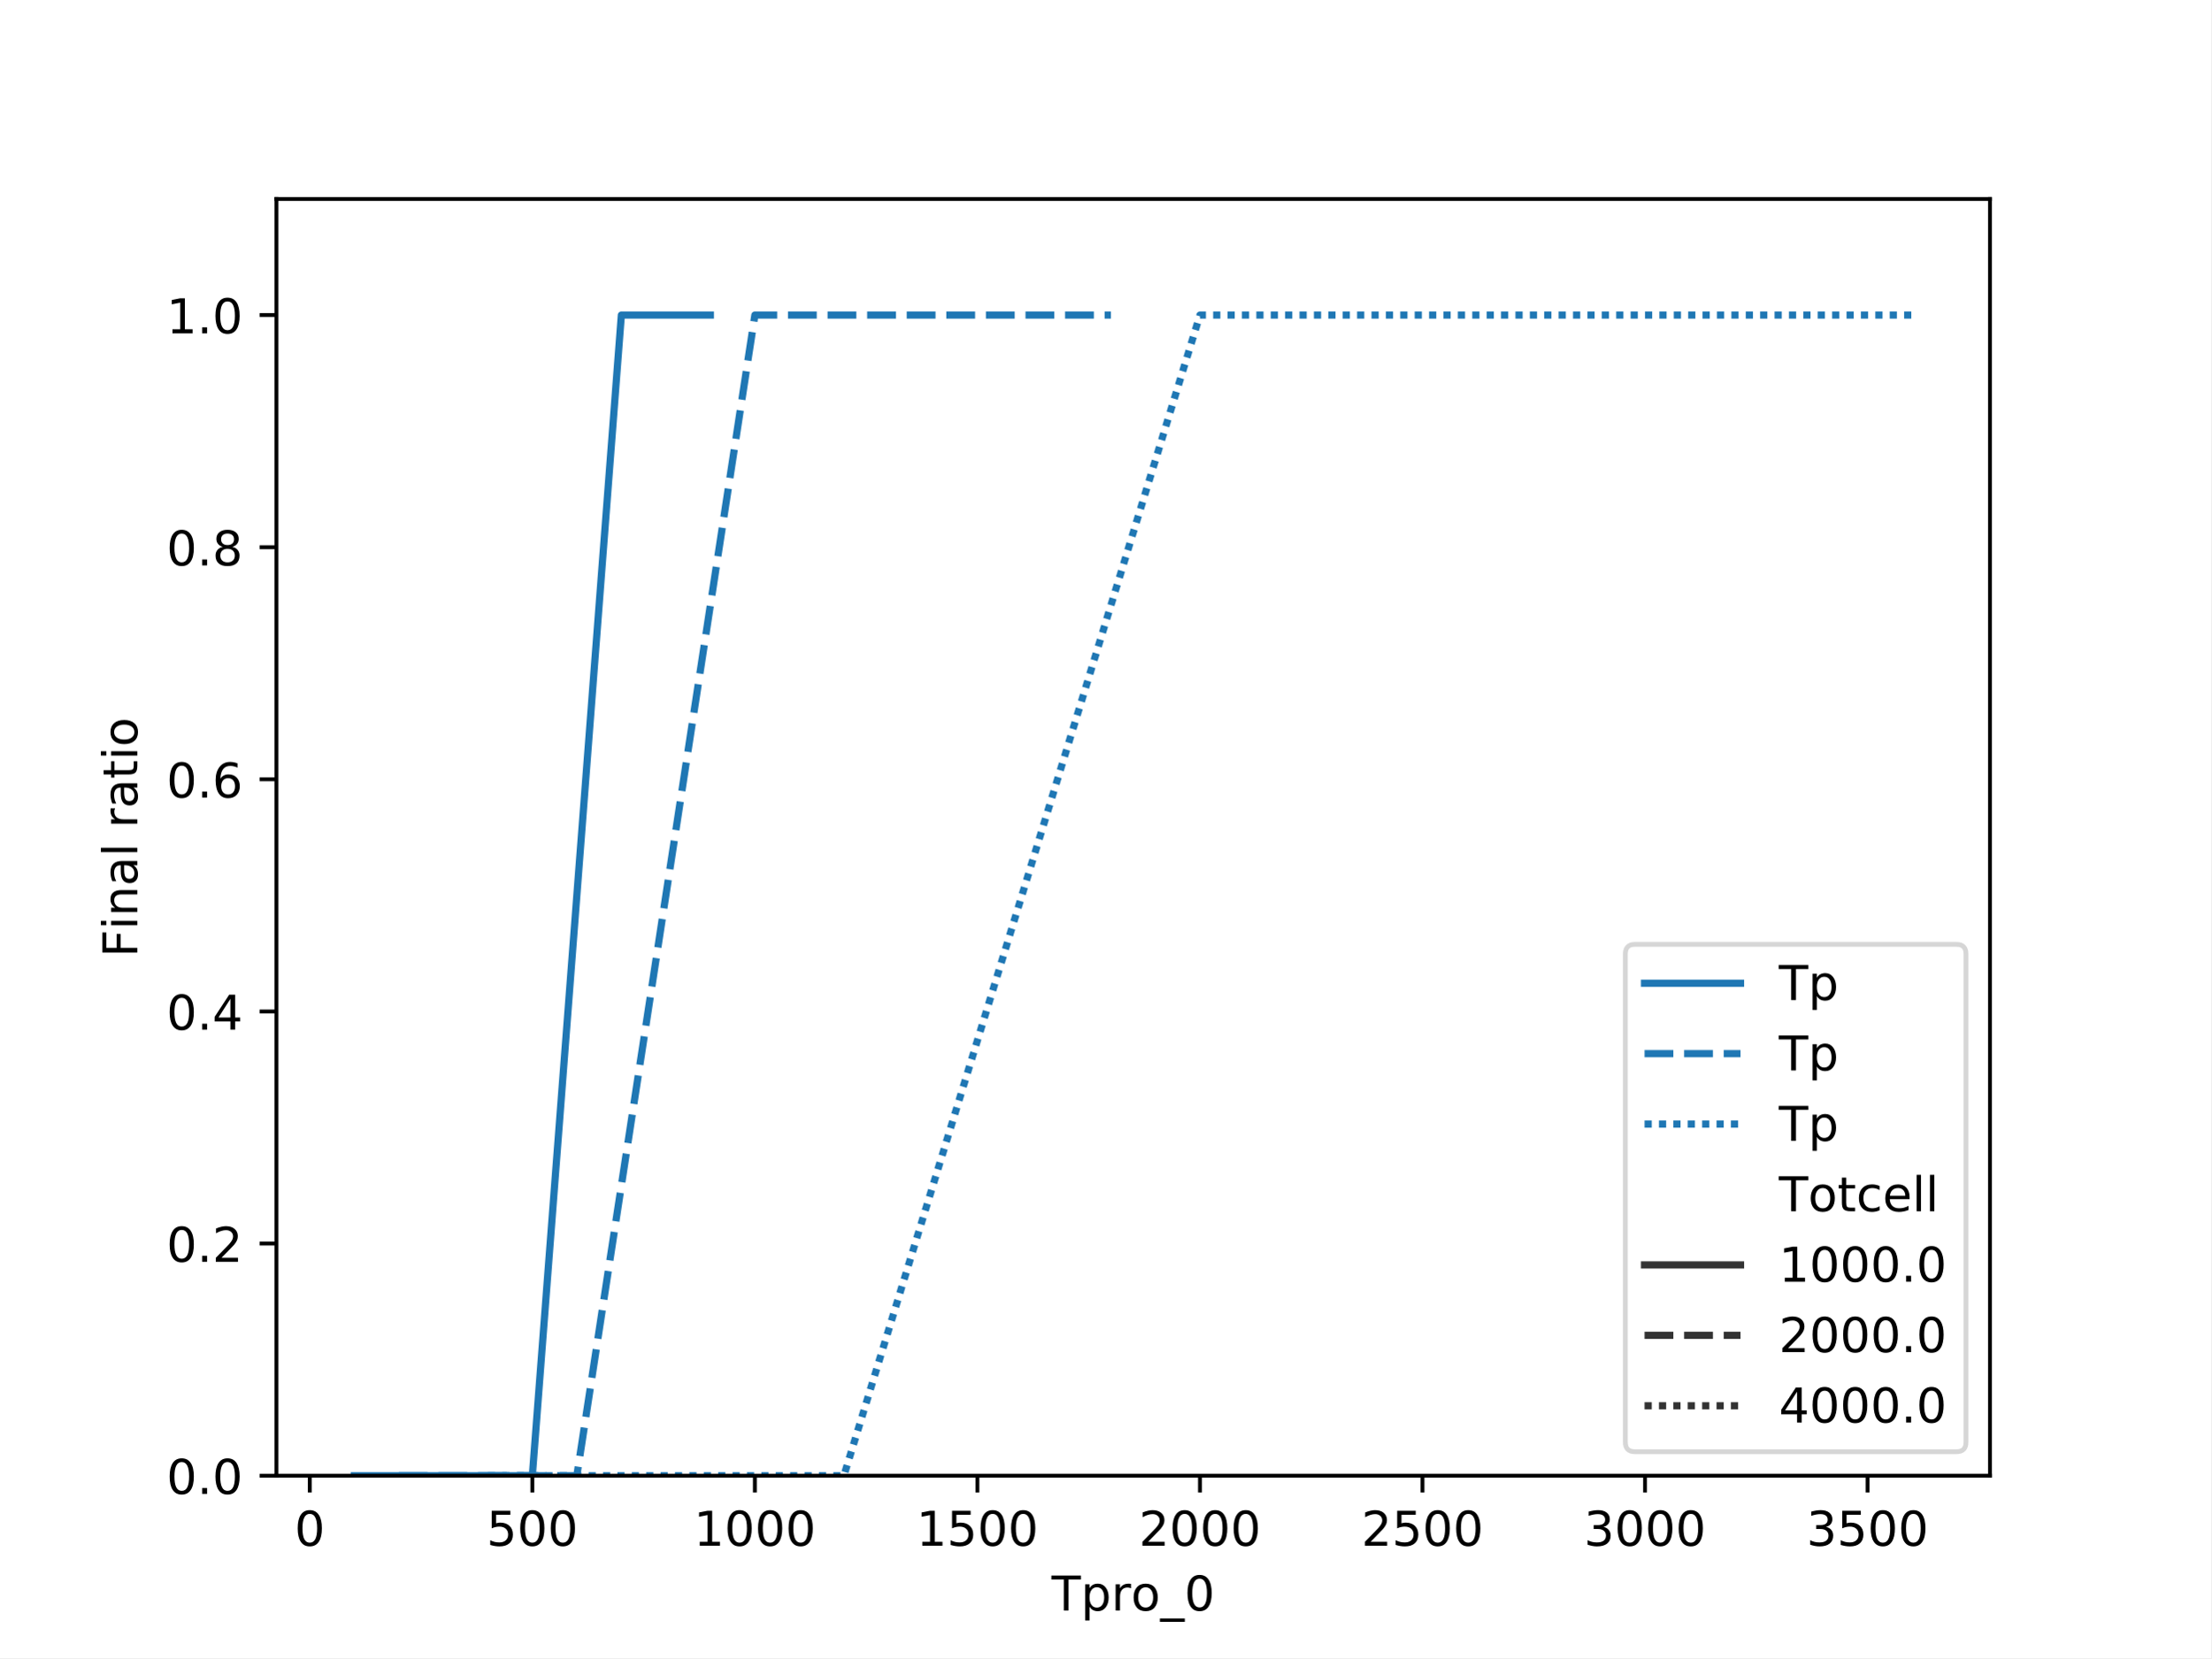
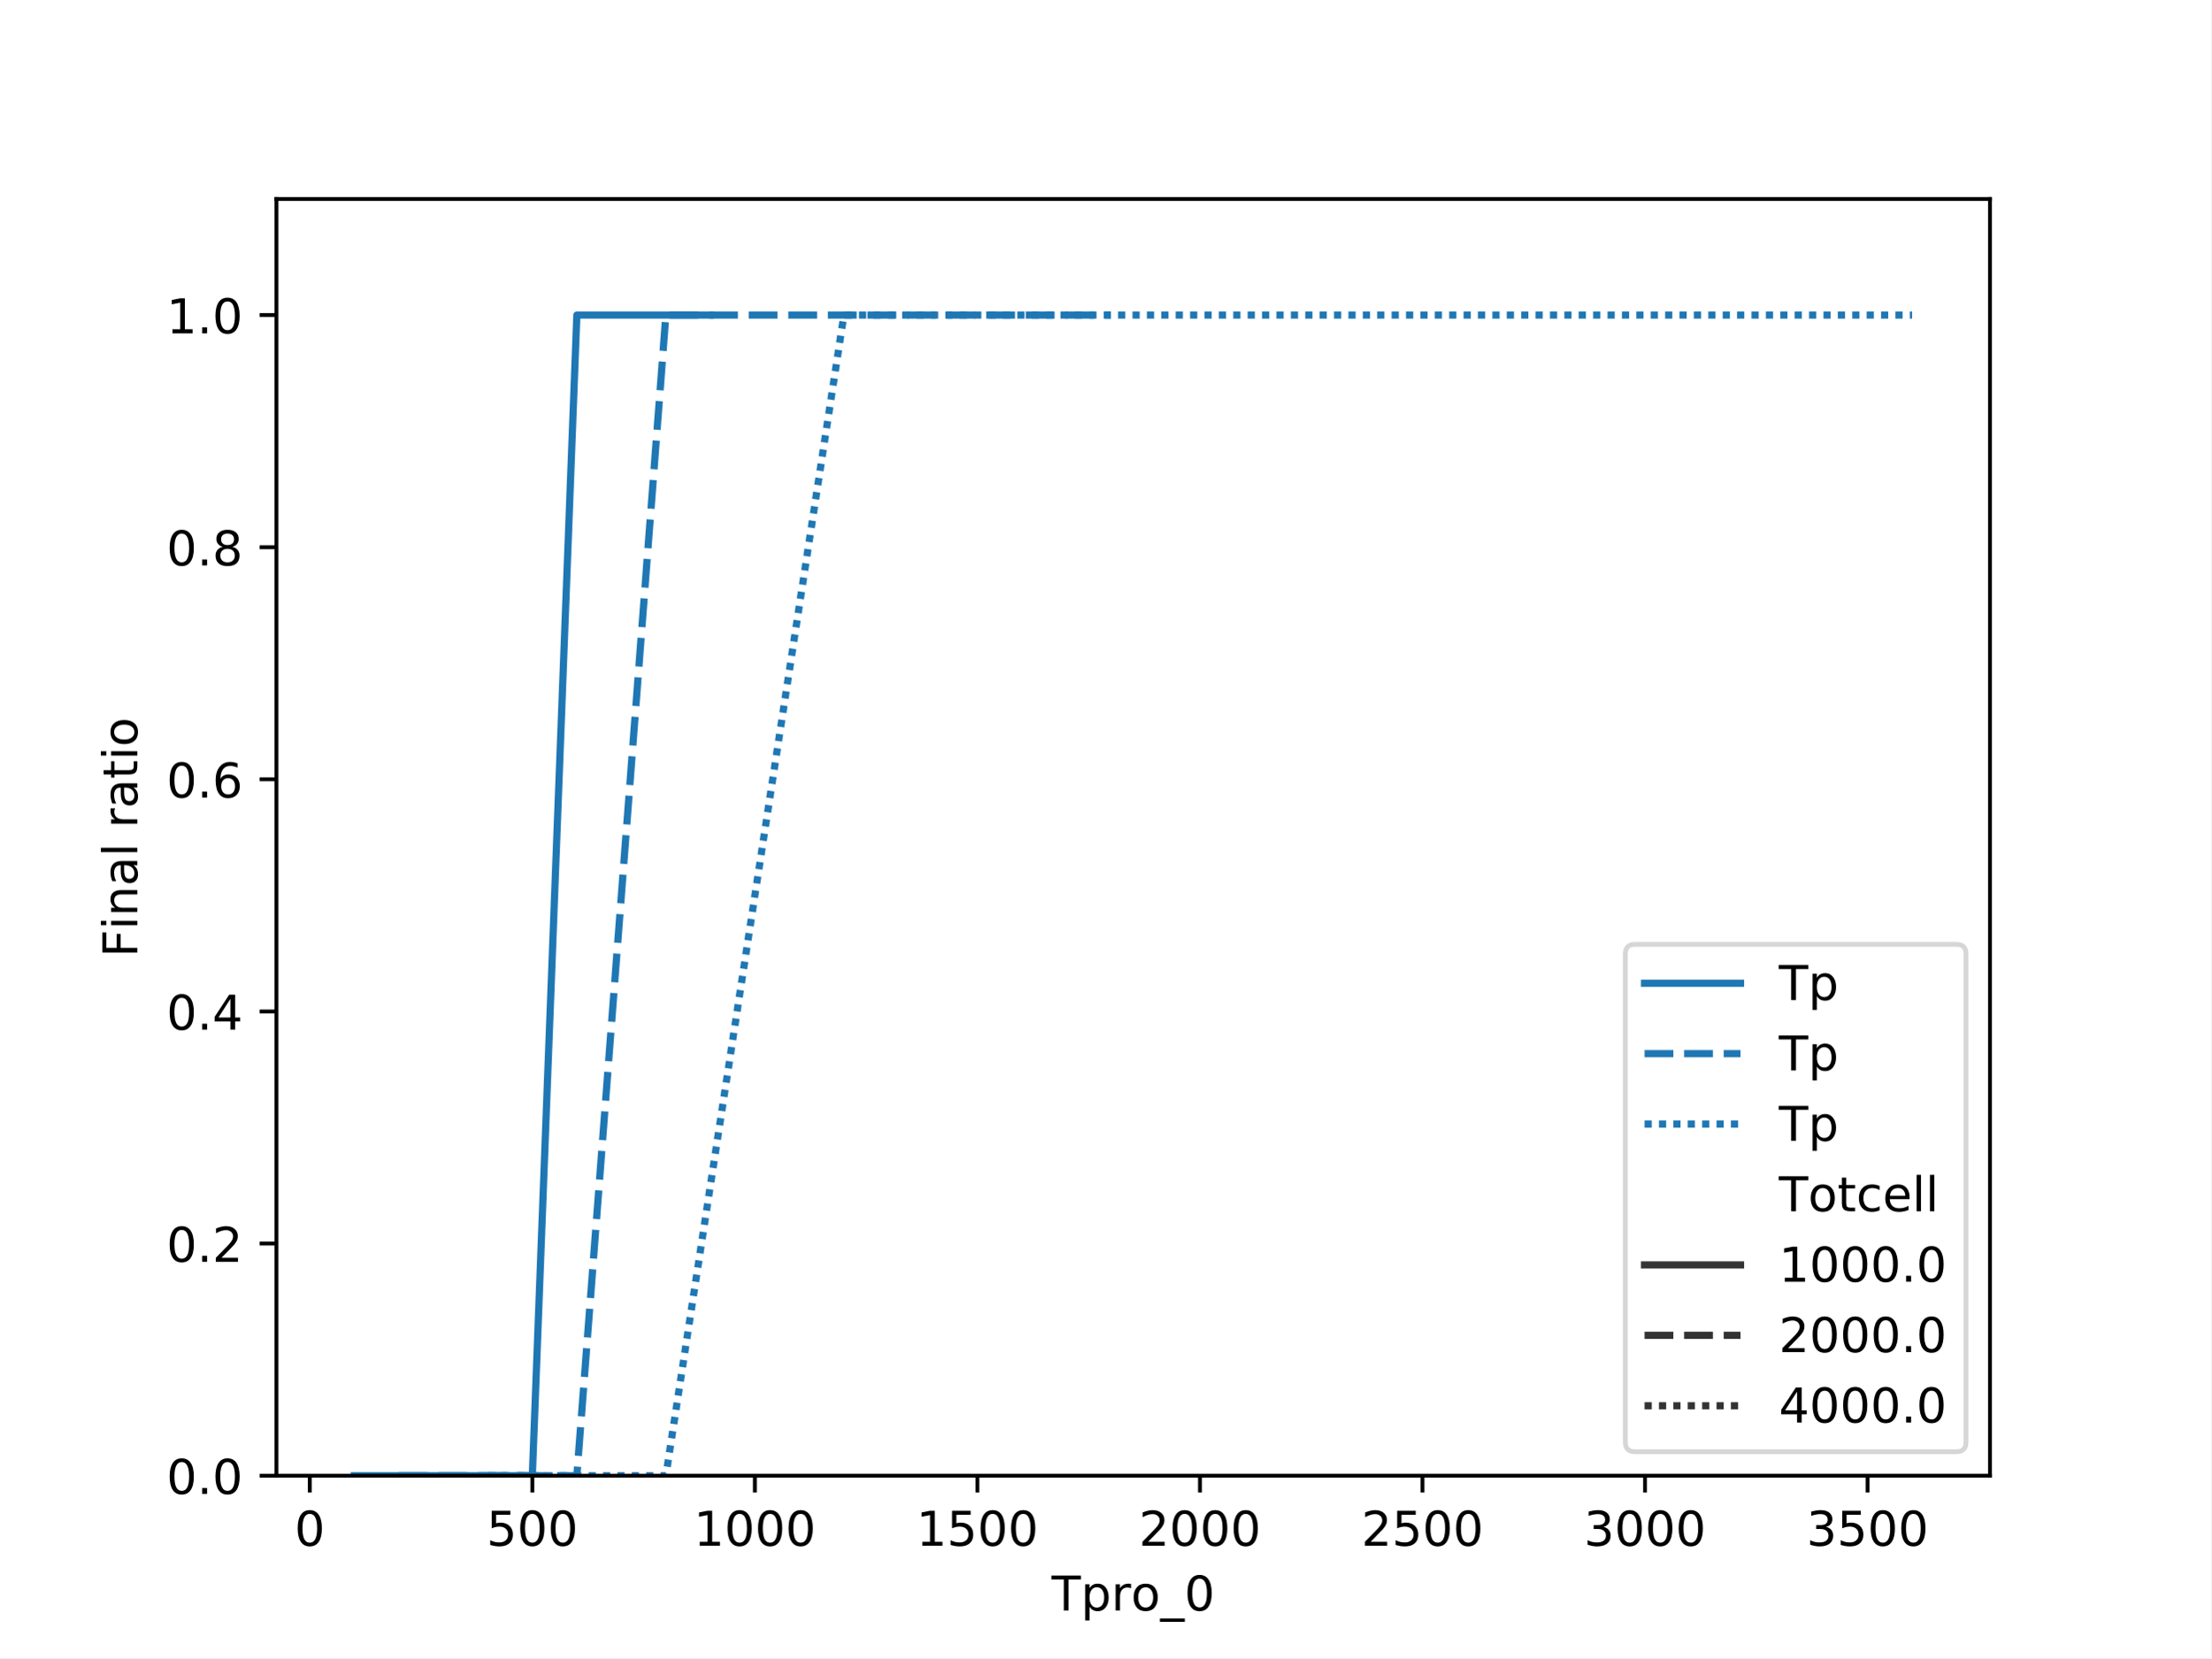
<svg xmlns="http://www.w3.org/2000/svg" xmlns:xlink="http://www.w3.org/1999/xlink" height="345.6pt" version="1.1" viewBox="0 0 460.8 345.6" width="460.8pt">
  <defs>
    <style type="text/css">
*{stroke-linecap:butt;stroke-linejoin:round;}
  </style>
  </defs>
  <g id="figure_1">
    <g id="patch_1">
      <path d="M 0 345.6  L 460.8 345.6  L 460.8 0  L 0 0  z " style="fill:#ffffff;" />
    </g>
    <g id="axes_1">
      <g id="patch_2">
        <path d="M 57.6 307.584  L 414.72 307.584  L 414.72 41.472  L 57.6 41.472  z " style="fill:#ffffff;" />
      </g>
      <g id="matplotlib.axis_1">
        <g id="xtick_1">
          <g id="line2d_1">
            <defs>
              <path d="M 0 0  L 0 3.5  " id="mf138fcffef" style="stroke:#000000;stroke-width:0.8;" />
            </defs>
            <g>
              <use style="stroke:#000000;stroke-width:0.8;" x="64.557" xlink:href="#mf138fcffef" y="307.584" />
            </g>
          </g>
          <g id="text_1">
            <defs>
              <path d="M 31.781 66.406  Q 24.172 66.406 20.328 58.906  Q 16.5 51.422 16.5 36.375  Q 16.5 21.391 20.328 13.891  Q 24.172 6.391 31.781 6.391  Q 39.453 6.391 43.281 13.891  Q 47.125 21.391 47.125 36.375  Q 47.125 51.422 43.281 58.906  Q 39.453 66.406 31.781 66.406  z M 31.781 74.219  Q 44.047 74.219 50.516 64.516  Q 56.984 54.828 56.984 36.375  Q 56.984 17.969 50.516 8.266  Q 44.047 -1.422 31.781 -1.422  Q 19.531 -1.422 13.062 8.266  Q 6.594 17.969 6.594 36.375  Q 6.594 54.828 13.062 64.516  Q 19.531 74.219 31.781 74.219  z " id="DejaVuSans-48" />
            </defs>
            <g transform="translate(61.37563 322.1824)scale(0.1 -0.1)">
              <use xlink:href="#DejaVuSans-48" />
            </g>
          </g>
        </g>
        <g id="xtick_2">
          <g id="line2d_2">
            <g>
              <use style="stroke:#000000;stroke-width:0.8;" x="110.936" xlink:href="#mf138fcffef" y="307.584" />
            </g>
          </g>
          <g id="text_2">
            <defs>
              <path d="M 10.797 72.906  L 49.516 72.906  L 49.516 64.594  L 19.828 64.594  L 19.828 46.734  Q 21.969 47.469 24.109 47.828  Q 26.266 48.188 28.422 48.188  Q 40.625 48.188 47.75 41.5  Q 54.891 34.812 54.891 23.391  Q 54.891 11.625 47.562 5.094  Q 40.234 -1.422 26.906 -1.422  Q 22.312 -1.422 17.547 -0.641  Q 12.797 0.141 7.719 1.703  L 7.719 11.625  Q 12.109 9.234 16.797 8.062  Q 21.484 6.891 26.703 6.891  Q 35.156 6.891 40.078 11.328  Q 45.016 15.766 45.016 23.391  Q 45.016 31 40.078 35.438  Q 35.156 39.891 26.703 39.891  Q 22.75 39.891 18.812 39.016  Q 14.891 38.141 10.797 36.281  z " id="DejaVuSans-53" />
            </defs>
            <g transform="translate(101.3924 322.1824)scale(0.1 -0.1)">
              <use xlink:href="#DejaVuSans-53" />
              <use x="63.623" xlink:href="#DejaVuSans-48" />
              <use x="127.246" xlink:href="#DejaVuSans-48" />
            </g>
          </g>
        </g>
        <g id="xtick_3">
          <g id="line2d_3">
            <g>
              <use style="stroke:#000000;stroke-width:0.8;" x="157.315" xlink:href="#mf138fcffef" y="307.584" />
            </g>
          </g>
          <g id="text_3">
            <defs>
              <path d="M 12.406 8.297  L 28.516 8.297  L 28.516 63.922  L 10.984 60.406  L 10.984 69.391  L 28.422 72.906  L 38.281 72.906  L 38.281 8.297  L 54.391 8.297  L 54.391 0  L 12.406 0  z " id="DejaVuSans-49" />
            </defs>
            <g transform="translate(144.5903 322.1824)scale(0.1 -0.1)">
              <use xlink:href="#DejaVuSans-49" />
              <use x="63.623" xlink:href="#DejaVuSans-48" />
              <use x="127.246" xlink:href="#DejaVuSans-48" />
              <use x="190.869" xlink:href="#DejaVuSans-48" />
            </g>
          </g>
        </g>
        <g id="xtick_4">
          <g id="line2d_4">
            <g>
              <use style="stroke:#000000;stroke-width:0.8;" x="203.695" xlink:href="#mf138fcffef" y="307.584" />
            </g>
          </g>
          <g id="text_4">
            <g transform="translate(190.9695 322.1824)scale(0.1 -0.1)">
              <use xlink:href="#DejaVuSans-49" />
              <use x="63.623" xlink:href="#DejaVuSans-53" />
              <use x="127.246" xlink:href="#DejaVuSans-48" />
              <use x="190.869" xlink:href="#DejaVuSans-48" />
            </g>
          </g>
        </g>
        <g id="xtick_5">
          <g id="line2d_5">
            <g>
              <use style="stroke:#000000;stroke-width:0.8;" x="250.074" xlink:href="#mf138fcffef" y="307.584" />
            </g>
          </g>
          <g id="text_5">
            <defs>
              <path d="M 19.188 8.297  L 53.609 8.297  L 53.609 0  L 7.328 0  L 7.328 8.297  Q 12.938 14.109 22.625 23.891  Q 32.328 33.688 34.812 36.531  Q 39.547 41.844 41.422 45.531  Q 43.312 49.219 43.312 52.781  Q 43.312 58.594 39.234 62.25  Q 35.156 65.922 28.609 65.922  Q 23.969 65.922 18.812 64.312  Q 13.672 62.703 7.812 59.422  L 7.812 69.391  Q 13.766 71.781 18.938 73  Q 24.125 74.219 28.422 74.219  Q 39.75 74.219 46.484 68.547  Q 53.219 62.891 53.219 53.422  Q 53.219 48.922 51.531 44.891  Q 49.859 40.875 45.406 35.406  Q 44.188 33.984 37.641 27.219  Q 31.109 20.453 19.188 8.297  z " id="DejaVuSans-50" />
            </defs>
            <g transform="translate(237.3488 322.1824)scale(0.1 -0.1)">
              <use xlink:href="#DejaVuSans-50" />
              <use x="63.623" xlink:href="#DejaVuSans-48" />
              <use x="127.246" xlink:href="#DejaVuSans-48" />
              <use x="190.869" xlink:href="#DejaVuSans-48" />
            </g>
          </g>
        </g>
        <g id="xtick_6">
          <g id="line2d_6">
            <g>
              <use style="stroke:#000000;stroke-width:0.8;" x="296.453" xlink:href="#mf138fcffef" y="307.584" />
            </g>
          </g>
          <g id="text_6">
            <g transform="translate(283.728 322.1824)scale(0.1 -0.1)">
              <use xlink:href="#DejaVuSans-50" />
              <use x="63.623" xlink:href="#DejaVuSans-53" />
              <use x="127.246" xlink:href="#DejaVuSans-48" />
              <use x="190.869" xlink:href="#DejaVuSans-48" />
            </g>
          </g>
        </g>
        <g id="xtick_7">
          <g id="line2d_7">
            <g>
              <use style="stroke:#000000;stroke-width:0.8;" x="342.832" xlink:href="#mf138fcffef" y="307.584" />
            </g>
          </g>
          <g id="text_7">
            <defs>
              <path d="M 40.578 39.312  Q 47.656 37.797 51.625 33  Q 55.609 28.219 55.609 21.188  Q 55.609 10.406 48.188 4.484  Q 40.766 -1.422 27.094 -1.422  Q 22.516 -1.422 17.656 -0.516  Q 12.797 0.391 7.625 2.203  L 7.625 11.719  Q 11.719 9.328 16.594 8.109  Q 21.484 6.891 26.812 6.891  Q 36.078 6.891 40.938 10.547  Q 45.797 14.203 45.797 21.188  Q 45.797 27.641 41.281 31.266  Q 36.766 34.906 28.719 34.906  L 20.219 34.906  L 20.219 43.016  L 29.109 43.016  Q 36.375 43.016 40.234 45.922  Q 44.094 48.828 44.094 54.297  Q 44.094 59.906 40.109 62.906  Q 36.141 65.922 28.719 65.922  Q 24.656 65.922 20.016 65.031  Q 15.375 64.156 9.812 62.312  L 9.812 71.094  Q 15.438 72.656 20.344 73.438  Q 25.25 74.219 29.594 74.219  Q 40.828 74.219 47.359 69.109  Q 53.906 64.016 53.906 55.328  Q 53.906 49.266 50.438 45.094  Q 46.969 40.922 40.578 39.312  z " id="DejaVuSans-51" />
            </defs>
            <g transform="translate(330.1072 322.1824)scale(0.1 -0.1)">
              <use xlink:href="#DejaVuSans-51" />
              <use x="63.623" xlink:href="#DejaVuSans-48" />
              <use x="127.246" xlink:href="#DejaVuSans-48" />
              <use x="190.869" xlink:href="#DejaVuSans-48" />
            </g>
          </g>
        </g>
        <g id="xtick_8">
          <g id="line2d_8">
            <g>
              <use style="stroke:#000000;stroke-width:0.8;" x="389.211" xlink:href="#mf138fcffef" y="307.584" />
            </g>
          </g>
          <g id="text_8">
            <g transform="translate(376.4864 322.1824)scale(0.1 -0.1)">
              <use xlink:href="#DejaVuSans-51" />
              <use x="63.623" xlink:href="#DejaVuSans-53" />
              <use x="127.246" xlink:href="#DejaVuSans-48" />
              <use x="190.869" xlink:href="#DejaVuSans-48" />
            </g>
          </g>
        </g>
        <g id="text_9">
          <defs>
            <path d="M -0.297 72.906  L 61.375 72.906  L 61.375 64.594  L 35.5 64.594  L 35.5 0  L 25.594 0  L 25.594 64.594  L -0.297 64.594  z " id="DejaVuSans-84" />
            <path d="M 18.109 8.203  L 18.109 -20.797  L 9.078 -20.797  L 9.078 54.688  L 18.109 54.688  L 18.109 46.391  Q 20.953 51.266 25.266 53.625  Q 29.594 56 35.594 56  Q 45.562 56 51.781 48.094  Q 58.016 40.188 58.016 27.297  Q 58.016 14.406 51.781 6.484  Q 45.562 -1.422 35.594 -1.422  Q 29.594 -1.422 25.266 0.953  Q 20.953 3.328 18.109 8.203  z M 48.688 27.297  Q 48.688 37.203 44.609 42.844  Q 40.531 48.484 33.406 48.484  Q 26.266 48.484 22.188 42.844  Q 18.109 37.203 18.109 27.297  Q 18.109 17.391 22.188 11.75  Q 26.266 6.109 33.406 6.109  Q 40.531 6.109 44.609 11.75  Q 48.688 17.391 48.688 27.297  z " id="DejaVuSans-112" />
            <path d="M 41.109 46.297  Q 39.594 47.172 37.812 47.578  Q 36.031 48 33.891 48  Q 26.266 48 22.188 43.047  Q 18.109 38.094 18.109 28.812  L 18.109 0  L 9.078 0  L 9.078 54.688  L 18.109 54.688  L 18.109 46.188  Q 20.953 51.172 25.484 53.578  Q 30.031 56 36.531 56  Q 37.453 56 38.578 55.875  Q 39.703 55.766 41.062 55.516  z " id="DejaVuSans-114" />
            <path d="M 30.609 48.391  Q 23.391 48.391 19.188 42.75  Q 14.984 37.109 14.984 27.297  Q 14.984 17.484 19.156 11.844  Q 23.344 6.203 30.609 6.203  Q 37.797 6.203 41.984 11.859  Q 46.188 17.531 46.188 27.297  Q 46.188 37.016 41.984 42.703  Q 37.797 48.391 30.609 48.391  z M 30.609 56  Q 42.328 56 49.016 48.375  Q 55.719 40.766 55.719 27.297  Q 55.719 13.875 49.016 6.219  Q 42.328 -1.422 30.609 -1.422  Q 18.844 -1.422 12.172 6.219  Q 5.516 13.875 5.516 27.297  Q 5.516 40.766 12.172 48.375  Q 18.844 56 30.609 56  z " id="DejaVuSans-111" />
            <path d="M 50.984 -16.609  L 50.984 -23.578  L -0.984 -23.578  L -0.984 -16.609  z " id="DejaVuSans-95" />
          </defs>
          <g transform="translate(219.1373 335.684)scale(0.1 -0.1)">
            <use xlink:href="#DejaVuSans-84" />
            <use x="61.084" xlink:href="#DejaVuSans-112" />
            <use x="124.561" xlink:href="#DejaVuSans-114" />
            <use x="165.643" xlink:href="#DejaVuSans-111" />
            <use x="226.824" xlink:href="#DejaVuSans-95" />
            <use x="276.824" xlink:href="#DejaVuSans-48" />
          </g>
        </g>
      </g>
      <g id="matplotlib.axis_2">
        <g id="ytick_1">
          <g id="line2d_9">
            <defs>
              <path d="M 0 0  L -3.5 0  " id="mfd2aa10084" style="stroke:#000000;stroke-width:0.8;" />
            </defs>
            <g>
              <use style="stroke:#000000;stroke-width:0.8;" x="57.6" xlink:href="#mfd2aa10084" y="307.584" />
            </g>
          </g>
          <g id="text_10">
            <defs>
              <path d="M 10.688 12.406  L 21 12.406  L 21 0  L 10.688 0  z " id="DejaVuSans-46" />
            </defs>
            <g transform="translate(34.69687 311.3832)scale(0.1 -0.1)">
              <use xlink:href="#DejaVuSans-48" />
              <use x="63.623" xlink:href="#DejaVuSans-46" />
              <use x="95.41" xlink:href="#DejaVuSans-48" />
            </g>
          </g>
        </g>
        <g id="ytick_2">
          <g id="line2d_10">
            <g>
              <use style="stroke:#000000;stroke-width:0.8;" x="57.6" xlink:href="#mfd2aa10084" y="259.2" />
            </g>
          </g>
          <g id="text_11">
            <g transform="translate(34.69687 262.9992)scale(0.1 -0.1)">
              <use xlink:href="#DejaVuSans-48" />
              <use x="63.623" xlink:href="#DejaVuSans-46" />
              <use x="95.41" xlink:href="#DejaVuSans-50" />
            </g>
          </g>
        </g>
        <g id="ytick_3">
          <g id="line2d_11">
            <g>
              <use style="stroke:#000000;stroke-width:0.8;" x="57.6" xlink:href="#mfd2aa10084" y="210.816" />
            </g>
          </g>
          <g id="text_12">
            <defs>
              <path d="M 37.797 64.312  L 12.891 25.391  L 37.797 25.391  z M 35.203 72.906  L 47.609 72.906  L 47.609 25.391  L 58.016 25.391  L 58.016 17.188  L 47.609 17.188  L 47.609 0  L 37.797 0  L 37.797 17.188  L 4.891 17.188  L 4.891 26.703  z " id="DejaVuSans-52" />
            </defs>
            <g transform="translate(34.69687 214.6152)scale(0.1 -0.1)">
              <use xlink:href="#DejaVuSans-48" />
              <use x="63.623" xlink:href="#DejaVuSans-46" />
              <use x="95.41" xlink:href="#DejaVuSans-52" />
            </g>
          </g>
        </g>
        <g id="ytick_4">
          <g id="line2d_12">
            <g>
              <use style="stroke:#000000;stroke-width:0.8;" x="57.6" xlink:href="#mfd2aa10084" y="162.432" />
            </g>
          </g>
          <g id="text_13">
            <defs>
              <path d="M 33.016 40.375  Q 26.375 40.375 22.484 35.828  Q 18.609 31.297 18.609 23.391  Q 18.609 15.531 22.484 10.953  Q 26.375 6.391 33.016 6.391  Q 39.656 6.391 43.531 10.953  Q 47.406 15.531 47.406 23.391  Q 47.406 31.297 43.531 35.828  Q 39.656 40.375 33.016 40.375  z M 52.594 71.297  L 52.594 62.312  Q 48.875 64.062 45.094 64.984  Q 41.312 65.922 37.594 65.922  Q 27.828 65.922 22.672 59.328  Q 17.531 52.734 16.797 39.406  Q 19.672 43.656 24.016 45.922  Q 28.375 48.188 33.594 48.188  Q 44.578 48.188 50.953 41.516  Q 57.328 34.859 57.328 23.391  Q 57.328 12.156 50.688 5.359  Q 44.047 -1.422 33.016 -1.422  Q 20.359 -1.422 13.672 8.266  Q 6.984 17.969 6.984 36.375  Q 6.984 53.656 15.188 63.938  Q 23.391 74.219 37.203 74.219  Q 40.922 74.219 44.703 73.484  Q 48.484 72.75 52.594 71.297  z " id="DejaVuSans-54" />
            </defs>
            <g transform="translate(34.69687 166.2312)scale(0.1 -0.1)">
              <use xlink:href="#DejaVuSans-48" />
              <use x="63.623" xlink:href="#DejaVuSans-46" />
              <use x="95.41" xlink:href="#DejaVuSans-54" />
            </g>
          </g>
        </g>
        <g id="ytick_5">
          <g id="line2d_13">
            <g>
              <use style="stroke:#000000;stroke-width:0.8;" x="57.6" xlink:href="#mfd2aa10084" y="114.048" />
            </g>
          </g>
          <g id="text_14">
            <defs>
              <path d="M 31.781 34.625  Q 24.75 34.625 20.719 30.859  Q 16.703 27.094 16.703 20.516  Q 16.703 13.922 20.719 10.156  Q 24.75 6.391 31.781 6.391  Q 38.812 6.391 42.859 10.172  Q 46.922 13.969 46.922 20.516  Q 46.922 27.094 42.891 30.859  Q 38.875 34.625 31.781 34.625  z M 21.922 38.812  Q 15.578 40.375 12.031 44.719  Q 8.5 49.078 8.5 55.328  Q 8.5 64.062 14.719 69.141  Q 20.953 74.219 31.781 74.219  Q 42.672 74.219 48.875 69.141  Q 55.078 64.062 55.078 55.328  Q 55.078 49.078 51.531 44.719  Q 48 40.375 41.703 38.812  Q 48.828 37.156 52.797 32.312  Q 56.781 27.484 56.781 20.516  Q 56.781 9.906 50.312 4.234  Q 43.844 -1.422 31.781 -1.422  Q 19.734 -1.422 13.25 4.234  Q 6.781 9.906 6.781 20.516  Q 6.781 27.484 10.781 32.312  Q 14.797 37.156 21.922 38.812  z M 18.312 54.391  Q 18.312 48.734 21.844 45.562  Q 25.391 42.391 31.781 42.391  Q 38.141 42.391 41.719 45.562  Q 45.312 48.734 45.312 54.391  Q 45.312 60.062 41.719 63.234  Q 38.141 66.406 31.781 66.406  Q 25.391 66.406 21.844 63.234  Q 18.312 60.062 18.312 54.391  z " id="DejaVuSans-56" />
            </defs>
            <g transform="translate(34.69687 117.8472)scale(0.1 -0.1)">
              <use xlink:href="#DejaVuSans-48" />
              <use x="63.623" xlink:href="#DejaVuSans-46" />
              <use x="95.41" xlink:href="#DejaVuSans-56" />
            </g>
          </g>
        </g>
        <g id="ytick_6">
          <g id="line2d_14">
            <g>
              <use style="stroke:#000000;stroke-width:0.8;" x="57.6" xlink:href="#mfd2aa10084" y="65.664" />
            </g>
          </g>
          <g id="text_15">
            <g transform="translate(34.69687 69.46322)scale(0.1 -0.1)">
              <use xlink:href="#DejaVuSans-49" />
              <use x="63.623" xlink:href="#DejaVuSans-46" />
              <use x="95.41" xlink:href="#DejaVuSans-48" />
            </g>
          </g>
        </g>
        <g id="text_16">
          <defs>
            <path d="M 9.812 72.906  L 51.703 72.906  L 51.703 64.594  L 19.672 64.594  L 19.672 43.109  L 48.578 43.109  L 48.578 34.812  L 19.672 34.812  L 19.672 0  L 9.812 0  z " id="DejaVuSans-70" />
            <path d="M 9.422 54.688  L 18.406 54.688  L 18.406 0  L 9.422 0  z M 9.422 75.984  L 18.406 75.984  L 18.406 64.594  L 9.422 64.594  z " id="DejaVuSans-105" />
            <path d="M 54.891 33.016  L 54.891 0  L 45.906 0  L 45.906 32.719  Q 45.906 40.484 42.875 44.328  Q 39.844 48.188 33.797 48.188  Q 26.516 48.188 22.312 43.547  Q 18.109 38.922 18.109 30.906  L 18.109 0  L 9.078 0  L 9.078 54.688  L 18.109 54.688  L 18.109 46.188  Q 21.344 51.125 25.703 53.562  Q 30.078 56 35.797 56  Q 45.219 56 50.047 50.172  Q 54.891 44.344 54.891 33.016  z " id="DejaVuSans-110" />
            <path d="M 34.281 27.484  Q 23.391 27.484 19.188 25  Q 14.984 22.516 14.984 16.5  Q 14.984 11.719 18.141 8.906  Q 21.297 6.109 26.703 6.109  Q 34.188 6.109 38.703 11.406  Q 43.219 16.703 43.219 25.484  L 43.219 27.484  z M 52.203 31.203  L 52.203 0  L 43.219 0  L 43.219 8.297  Q 40.141 3.328 35.547 0.953  Q 30.953 -1.422 24.312 -1.422  Q 15.922 -1.422 10.953 3.297  Q 6 8.016 6 15.922  Q 6 25.141 12.172 29.828  Q 18.359 34.516 30.609 34.516  L 43.219 34.516  L 43.219 35.406  Q 43.219 41.609 39.141 45  Q 35.062 48.391 27.688 48.391  Q 23 48.391 18.547 47.266  Q 14.109 46.141 10.016 43.891  L 10.016 52.203  Q 14.938 54.109 19.578 55.047  Q 24.219 56 28.609 56  Q 40.484 56 46.344 49.844  Q 52.203 43.703 52.203 31.203  z " id="DejaVuSans-97" />
            <path d="M 9.422 75.984  L 18.406 75.984  L 18.406 0  L 9.422 0  z " id="DejaVuSans-108" />
            <path id="DejaVuSans-32" />
            <path d="M 18.312 70.219  L 18.312 54.688  L 36.812 54.688  L 36.812 47.703  L 18.312 47.703  L 18.312 18.016  Q 18.312 11.328 20.141 9.422  Q 21.969 7.516 27.594 7.516  L 36.812 7.516  L 36.812 0  L 27.594 0  Q 17.188 0 13.234 3.875  Q 9.281 7.766 9.281 18.016  L 9.281 47.703  L 2.688 47.703  L 2.688 54.688  L 9.281 54.688  L 9.281 70.219  z " id="DejaVuSans-116" />
          </defs>
          <g transform="translate(28.61719 199.5264)rotate(-90)scale(0.1 -0.1)">
            <use xlink:href="#DejaVuSans-70" />
            <use x="57.41" xlink:href="#DejaVuSans-105" />
            <use x="85.193" xlink:href="#DejaVuSans-110" />
            <use x="148.572" xlink:href="#DejaVuSans-97" />
            <use x="209.852" xlink:href="#DejaVuSans-108" />
            <use x="237.635" xlink:href="#DejaVuSans-32" />
            <use x="269.422" xlink:href="#DejaVuSans-114" />
            <use x="310.535" xlink:href="#DejaVuSans-97" />
            <use x="371.814" xlink:href="#DejaVuSans-116" />
            <use x="411.023" xlink:href="#DejaVuSans-105" />
            <use x="438.807" xlink:href="#DejaVuSans-111" />
          </g>
        </g>
      </g>
      <g id="line2d_15">
-         <path clip-path="url(#p1f7506bd22)" d="M 73.833 307.584  L 92.384 307.584  L 110.936 307.584  L 129.488 65.664  L 148.039 65.664  " style="fill:none;stroke:#1f77b4;stroke-linecap:square;stroke-width:1.5;" />
+         <path clip-path="url(#p1f7506bd22)" d="M 73.833 307.584  L 83.109 307.584  L 92.384 307.584  L 101.66 307.584  L 110.936 307.584  L 120.212 65.664  L 129.488 65.664  L 138.764 65.664  L 148.039 65.664  " style="fill:none;stroke:#1f77b4;stroke-linecap:square;stroke-width:1.5;" />
      </g>
      <g id="line2d_16">
-         <path clip-path="url(#p1f7506bd22)" d="M 83.109 307.584  L 120.212 307.584  L 157.315 65.664  L 194.419 65.664  L 231.522 65.664  " style="fill:none;stroke:#1f77b4;stroke-dasharray:6,2.25;stroke-dashoffset:0;stroke-width:1.5;" />
+         <path clip-path="url(#p1f7506bd22)" d="M 83.109 307.584  L 101.66 307.584  L 120.212 307.584  L 138.764 65.664  L 157.315 65.664  L 175.867 65.664  L 194.419 65.664  L 212.97 65.664  L 231.522 65.664  " style="fill:none;stroke:#1f77b4;stroke-dasharray:6,2.25;stroke-dashoffset:0;stroke-width:1.5;" />
      </g>
      <g id="line2d_17">
-         <path clip-path="url(#p1f7506bd22)" d="M 101.66 307.584  L 175.867 307.584  L 250.074 65.664  L 324.281 65.664  L 398.487 65.664  " style="fill:none;stroke:#1f77b4;stroke-dasharray:1.5,1.5;stroke-dashoffset:0;stroke-width:1.5;" />
+         <path clip-path="url(#p1f7506bd22)" d="M 101.66 307.584  L 138.764 307.584  L 175.867 65.664  L 212.97 65.664  L 250.074 65.664  L 287.177 65.664  L 324.281 65.664  L 361.384 65.664  L 398.487 65.664  " style="fill:none;stroke:#1f77b4;stroke-dasharray:1.5,1.5;stroke-dashoffset:0;stroke-width:1.5;" />
      </g>
      <g id="line2d_18" />
      <g id="line2d_19" />
      <g id="line2d_20" />
      <g id="line2d_21" />
      <g id="patch_3">
        <path d="M 57.6 307.584  L 57.6 41.472  " style="fill:none;stroke:#000000;stroke-linecap:square;stroke-linejoin:miter;stroke-width:0.8;" />
      </g>
      <g id="patch_4">
        <path d="M 414.72 307.584  L 414.72 41.472  " style="fill:none;stroke:#000000;stroke-linecap:square;stroke-linejoin:miter;stroke-width:0.8;" />
      </g>
      <g id="patch_5">
        <path d="M 57.6 307.584  L 414.72 307.584  " style="fill:none;stroke:#000000;stroke-linecap:square;stroke-linejoin:miter;stroke-width:0.8;" />
      </g>
      <g id="patch_6">
        <path d="M 57.6 41.472  L 414.72 41.472  " style="fill:none;stroke:#000000;stroke-linecap:square;stroke-linejoin:miter;stroke-width:0.8;" />
      </g>
      <g id="legend_1">
        <g id="patch_7">
          <path d="M 340.729 302.584  L 407.72 302.584  Q 409.72 302.584 409.72 300.584  L 409.72 198.837  Q 409.72 196.837 407.72 196.837  L 340.729 196.837  Q 338.729 196.837 338.729 198.837  L 338.729 300.584  Q 338.729 302.584 340.729 302.584  z " style="fill:#ffffff;opacity:0.8;stroke:#cccccc;stroke-linejoin:miter;" />
        </g>
        <g id="line2d_22">
          <path d="M 342.729 204.936  L 362.729 204.936  " style="fill:none;stroke:#1f77b4;stroke-linecap:square;stroke-width:1.5;" />
        </g>
        <g id="line2d_23" />
        <g id="text_17">
          <g transform="translate(370.7294 208.4356)scale(0.1 -0.1)">
            <use xlink:href="#DejaVuSans-84" />
            <use x="61.084" xlink:href="#DejaVuSans-112" />
          </g>
        </g>
        <g id="line2d_24">
          <path d="M 342.729 219.614  L 362.729 219.614  " style="fill:none;stroke:#1f77b4;stroke-dasharray:6,2.25;stroke-dashoffset:0;stroke-width:1.5;" />
        </g>
        <g id="line2d_25" />
        <g id="text_18">
          <g transform="translate(370.7294 223.1137)scale(0.1 -0.1)">
            <use xlink:href="#DejaVuSans-84" />
            <use x="61.084" xlink:href="#DejaVuSans-112" />
          </g>
        </g>
        <g id="line2d_26">
          <path d="M 342.729 234.292  L 362.729 234.292  " style="fill:none;stroke:#1f77b4;stroke-dasharray:1.5,1.5;stroke-dashoffset:0;stroke-width:1.5;" />
        </g>
        <g id="line2d_27" />
        <g id="text_19">
          <g transform="translate(370.7294 237.7918)scale(0.1 -0.1)">
            <use xlink:href="#DejaVuSans-84" />
            <use x="61.084" xlink:href="#DejaVuSans-112" />
          </g>
        </g>
        <g id="line2d_28">
          <path d="M 342.729 248.97  L 362.729 248.97  " style="fill:none;" />
        </g>
        <g id="line2d_29" />
        <g id="text_20">
          <defs>
            <path d="M 48.781 52.594  L 48.781 44.188  Q 44.969 46.297 41.141 47.344  Q 37.312 48.391 33.406 48.391  Q 24.656 48.391 19.812 42.844  Q 14.984 37.312 14.984 27.297  Q 14.984 17.281 19.812 11.734  Q 24.656 6.203 33.406 6.203  Q 37.312 6.203 41.141 7.25  Q 44.969 8.297 48.781 10.406  L 48.781 2.094  Q 45.016 0.344 40.984 -0.531  Q 36.969 -1.422 32.422 -1.422  Q 20.062 -1.422 12.781 6.344  Q 5.516 14.109 5.516 27.297  Q 5.516 40.672 12.859 48.328  Q 20.219 56 33.016 56  Q 37.156 56 41.109 55.141  Q 45.062 54.297 48.781 52.594  z " id="DejaVuSans-99" />
            <path d="M 56.203 29.594  L 56.203 25.203  L 14.891 25.203  Q 15.484 15.922 20.484 11.062  Q 25.484 6.203 34.422 6.203  Q 39.594 6.203 44.453 7.469  Q 49.312 8.734 54.109 11.281  L 54.109 2.781  Q 49.266 0.734 44.188 -0.344  Q 39.109 -1.422 33.891 -1.422  Q 20.797 -1.422 13.156 6.188  Q 5.516 13.812 5.516 26.812  Q 5.516 40.234 12.766 48.109  Q 20.016 56 32.328 56  Q 43.359 56 49.781 48.891  Q 56.203 41.797 56.203 29.594  z M 47.219 32.234  Q 47.125 39.594 43.094 43.984  Q 39.062 48.391 32.422 48.391  Q 24.906 48.391 20.391 44.141  Q 15.875 39.891 15.188 32.172  z " id="DejaVuSans-101" />
          </defs>
          <g transform="translate(370.7294 252.4699)scale(0.1 -0.1)">
            <use xlink:href="#DejaVuSans-84" />
            <use x="60.818" xlink:href="#DejaVuSans-111" />
            <use x="122" xlink:href="#DejaVuSans-116" />
            <use x="161.209" xlink:href="#DejaVuSans-99" />
            <use x="216.189" xlink:href="#DejaVuSans-101" />
            <use x="277.713" xlink:href="#DejaVuSans-108" />
            <use x="305.496" xlink:href="#DejaVuSans-108" />
          </g>
        </g>
        <g id="line2d_30">
          <path d="M 342.729 263.648  L 362.729 263.648  " style="fill:none;stroke:#333333;stroke-linecap:square;stroke-width:1.5;" />
        </g>
        <g id="line2d_31" />
        <g id="text_21">
          <g transform="translate(370.7294 267.1481)scale(0.1 -0.1)">
            <use xlink:href="#DejaVuSans-49" />
            <use x="63.623" xlink:href="#DejaVuSans-48" />
            <use x="127.246" xlink:href="#DejaVuSans-48" />
            <use x="190.869" xlink:href="#DejaVuSans-48" />
            <use x="254.492" xlink:href="#DejaVuSans-46" />
            <use x="286.279" xlink:href="#DejaVuSans-48" />
          </g>
        </g>
        <g id="line2d_32">
          <path d="M 342.729 278.326  L 362.729 278.326  " style="fill:none;stroke:#333333;stroke-dasharray:6,2.25;stroke-dashoffset:0;stroke-width:1.5;" />
        </g>
        <g id="line2d_33" />
        <g id="text_22">
          <g transform="translate(370.7294 281.8262)scale(0.1 -0.1)">
            <use xlink:href="#DejaVuSans-50" />
            <use x="63.623" xlink:href="#DejaVuSans-48" />
            <use x="127.246" xlink:href="#DejaVuSans-48" />
            <use x="190.869" xlink:href="#DejaVuSans-48" />
            <use x="254.492" xlink:href="#DejaVuSans-46" />
            <use x="286.279" xlink:href="#DejaVuSans-48" />
          </g>
        </g>
        <g id="line2d_34">
          <path d="M 342.729 293.004  L 362.729 293.004  " style="fill:none;stroke:#333333;stroke-dasharray:1.5,1.5;stroke-dashoffset:0;stroke-width:1.5;" />
        </g>
        <g id="line2d_35" />
        <g id="text_23">
          <g transform="translate(370.7294 296.5043)scale(0.1 -0.1)">
            <use xlink:href="#DejaVuSans-52" />
            <use x="63.623" xlink:href="#DejaVuSans-48" />
            <use x="127.246" xlink:href="#DejaVuSans-48" />
            <use x="190.869" xlink:href="#DejaVuSans-48" />
            <use x="254.492" xlink:href="#DejaVuSans-46" />
            <use x="286.279" xlink:href="#DejaVuSans-48" />
          </g>
        </g>
      </g>
    </g>
  </g>
  <defs>
    <clipPath id="p1f7506bd22">
      <rect height="266.112" width="357.12" x="57.6" y="41.472" />
    </clipPath>
  </defs>
</svg>
